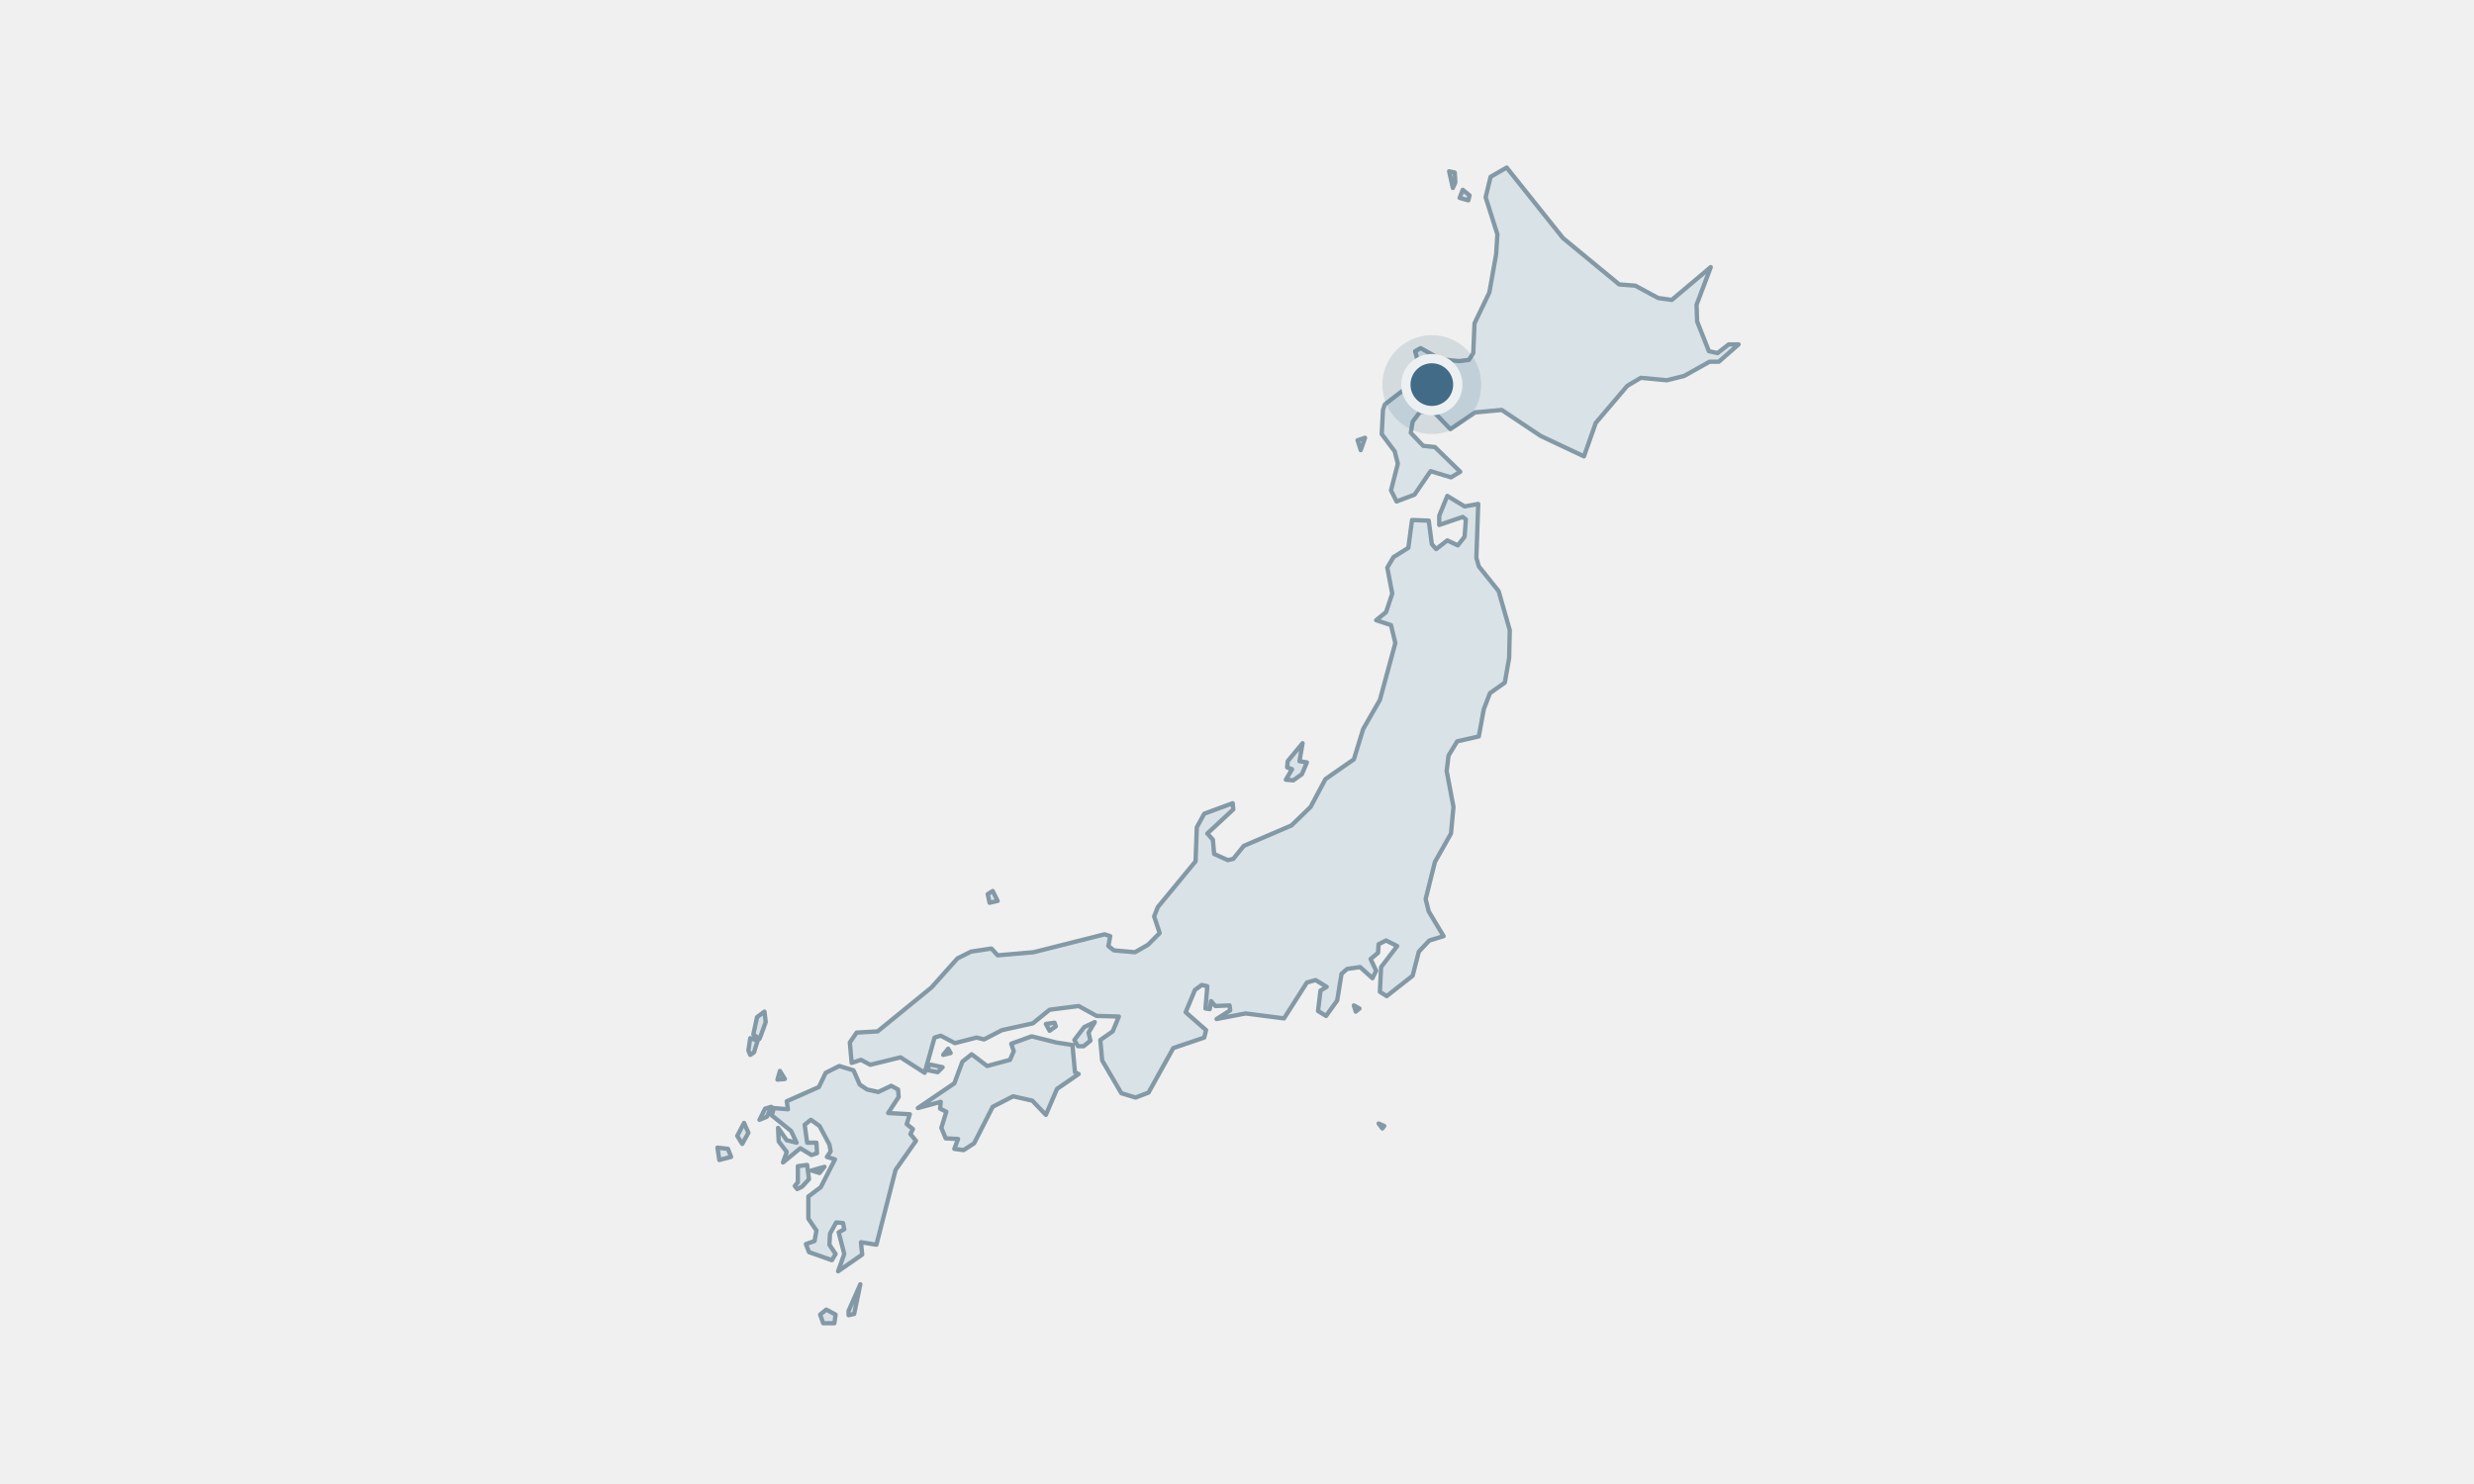
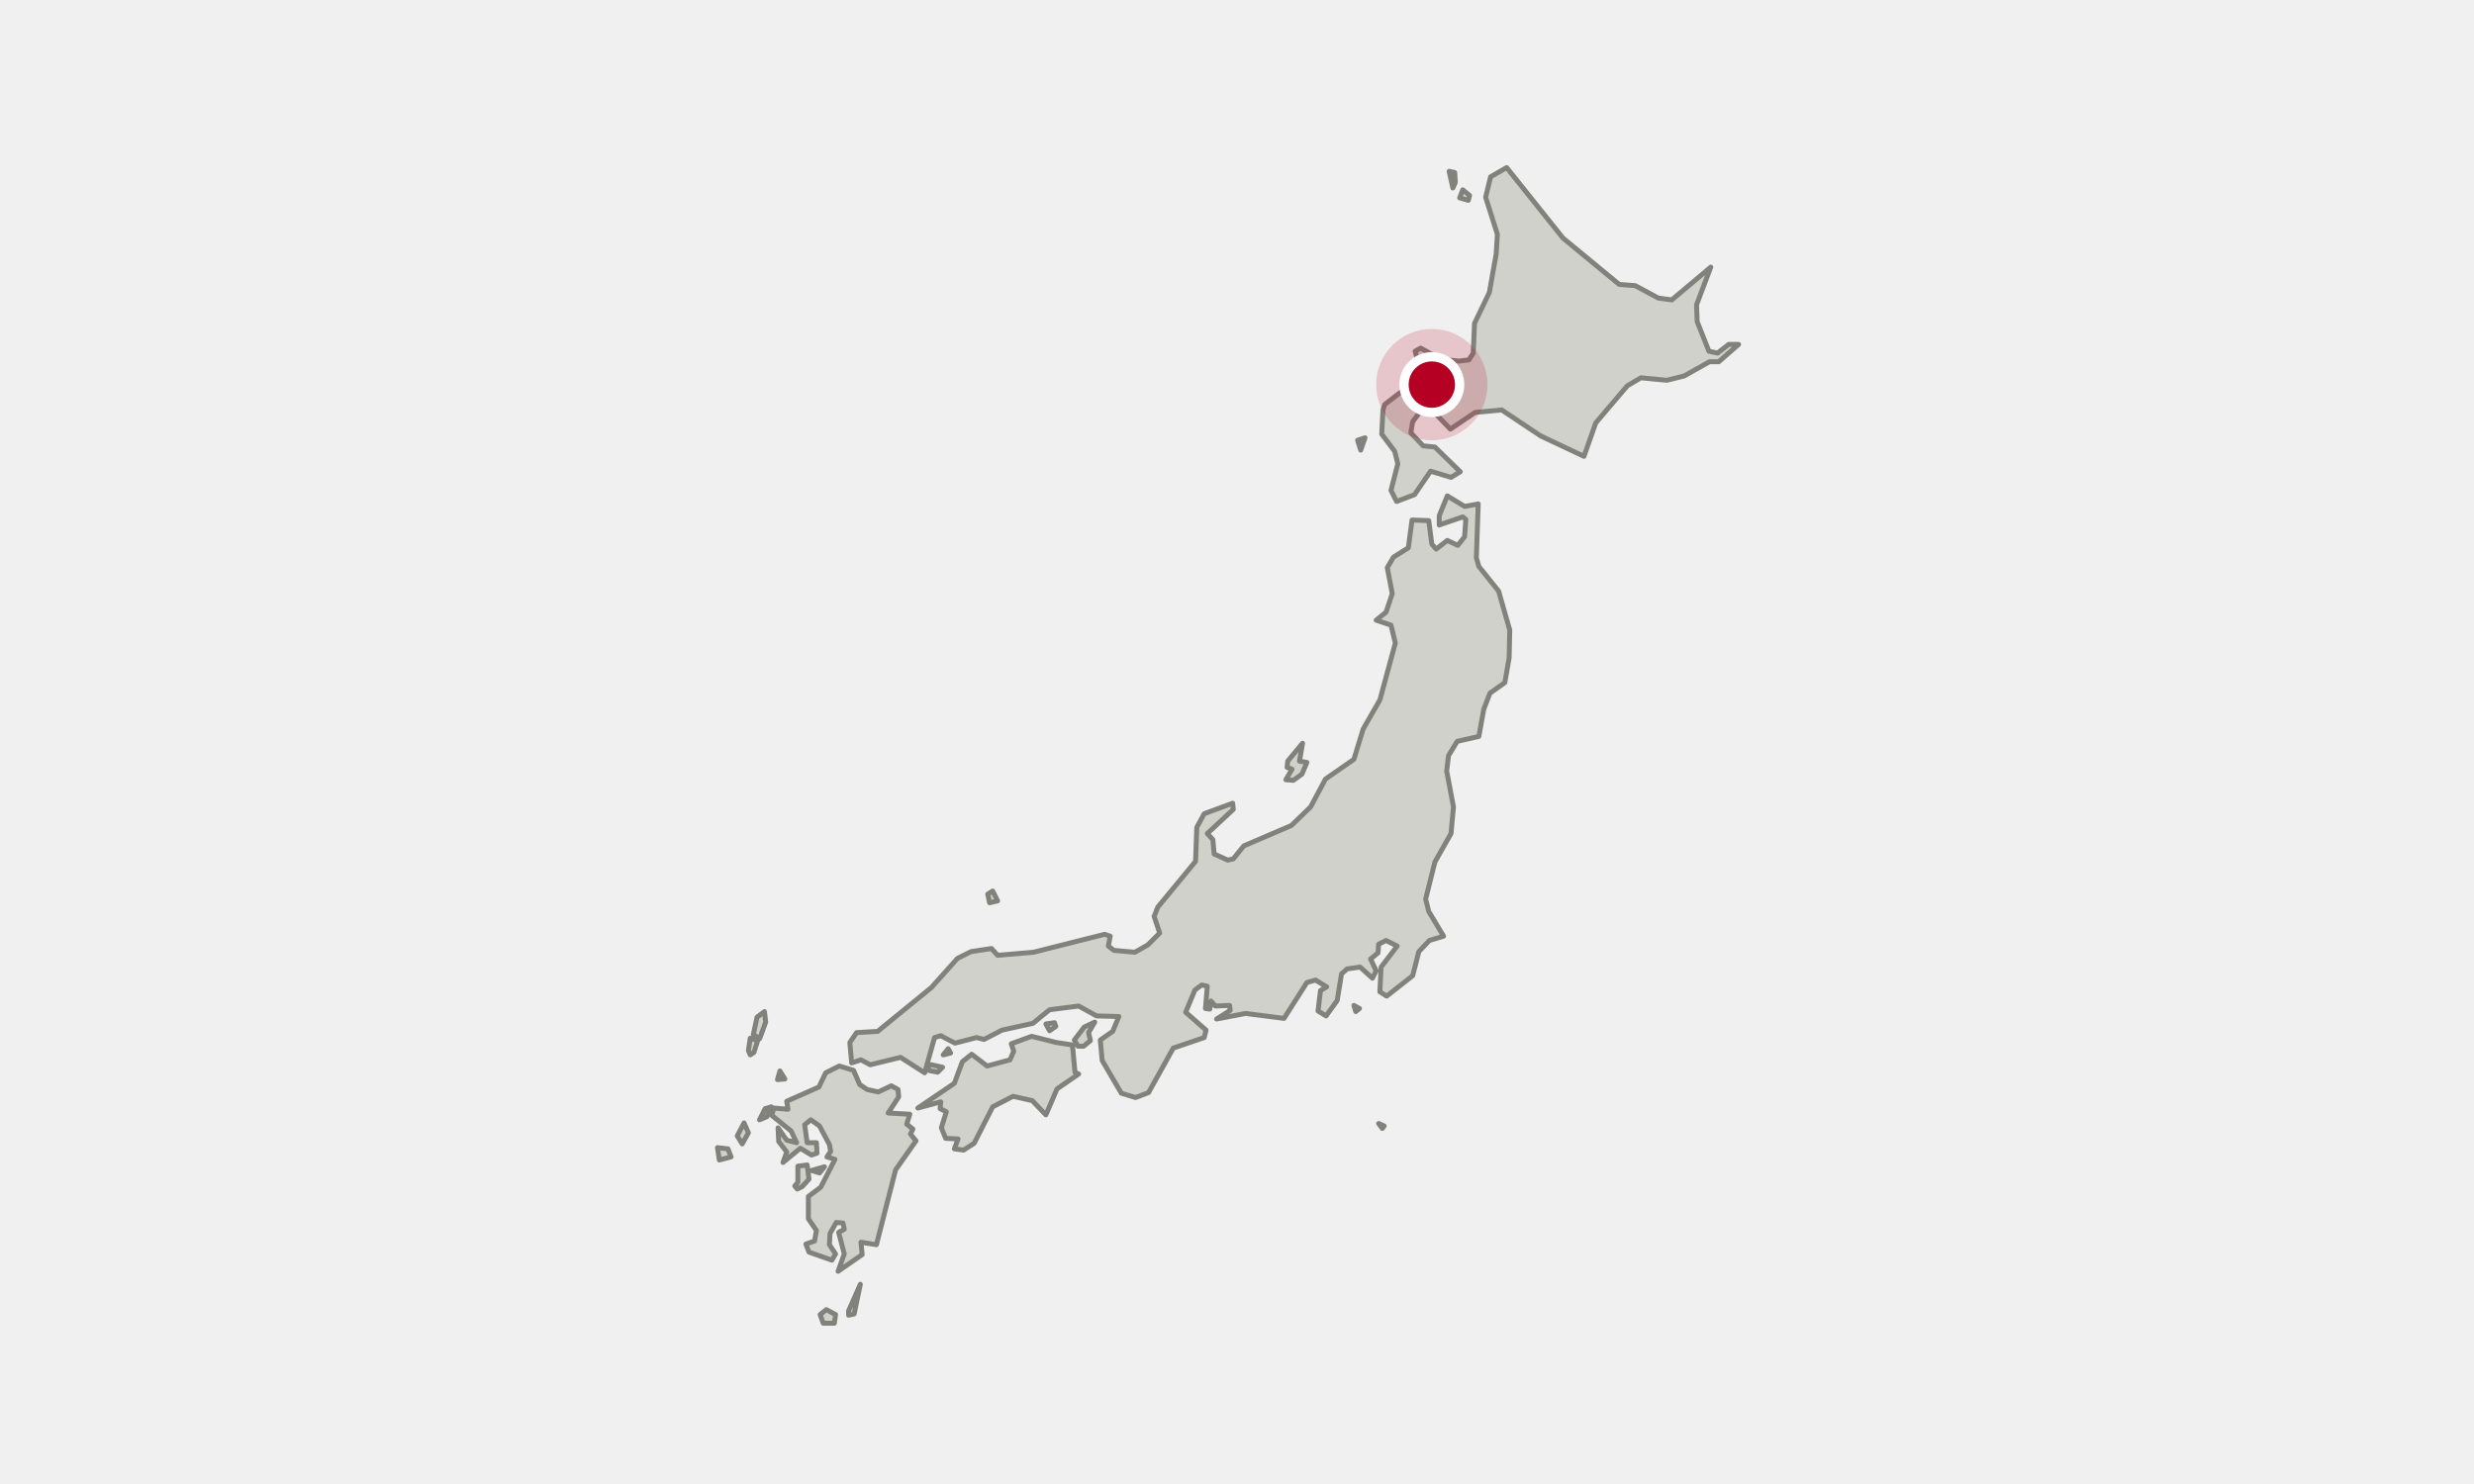
<svg xmlns="http://www.w3.org/2000/svg" width="400" height="240" viewBox="0 0 400 240">
-   <g fill="#d9e2e7" stroke="#8399a6" stroke-width=".7" stroke-linejoin="round" fill-rule="evenodd">
+   <g fill="#d1d1cc" stroke="#82827c" stroke-width=".8" stroke-linejoin="round" fill-rule="evenodd">
    <path data-country="JPN" d="M161.3,145.7 160,146 159.7,144.6 160.5,144.1 161.3,145.7ZM209.1,126.2 207.9,126.1 208.9,124.4 208.1,124.1 208.2,123.1 210.6,120.2 210.1,123.1 211.3,123.3 210.5,125.2 209.1,126.2ZM176.3,168.3 175.2,169.2 174.3,169.2 173.7,168.2 175.3,166.1 177,165.3 176,167 176.3,168.3ZM134.9,214 133.1,214 132.6,212.6 133.6,211.8 135.1,212.6 134.9,214ZM138.1,212.5 137.2,212.7 137.2,212 139.1,207.7 138.1,212.5ZM129.7,191.9 128.9,192.3 128.5,191.8 129,191.2 129,188.6 130.5,188.4 130.8,190.7 129.7,191.9ZM121.9,170.2 121.3,170.6 121,169.9 121.3,167.9 122.5,168.3 121.9,170.2ZM123,167.5 122.8,168 121.8,167.3 122.4,164.5 123.6,163.6 123.8,165.3 123,167.5ZM116,185.6 117.7,185.8 118.2,187.1 116.3,187.6 116,185.6ZM132.5,189.7 131.2,189.3 133.3,188.7 132.5,189.7ZM235.3,29.5 234.9,30.4 234.3,27.7 235.2,27.9 235.3,29.5ZM237.4,32.4 236,32 236.5,30.7 237.6,31.6 237.4,32.4ZM220,72.8 219.5,71.2 220.7,70.8 220,72.8ZM170.7,166 169.7,166.7 169.1,165.6 170.5,165.4 170.7,166ZM219.8,163.1 219.2,163.6 218.9,162.6 219.8,163.1ZM120,185 119.2,183.7 120.3,181.6 121,183.2 120,185ZM124,180.6 122.8,181.1 123.7,179.3 124.7,179 124,180.6ZM126.9,174.5 125.7,174.6 126.1,173.2 126.9,174.5ZM153.7,170.3 152.5,170.6 153.3,169.6 153.7,170.3ZM150.6,172.2 152.4,172.6 151.6,173.4 150.1,173.1 150.1,172.2 150.6,172.2ZM261.8,46 264.4,46.2 268.1,48.2 270.3,48.5 276.6,43.2 274.3,49.3 274.4,52 276.3,56.8 277.7,57.1 279.5,55.7 281.1,55.7 277.9,58.5 276.4,58.5 272.3,60.8 269.5,61.5 265.3,61.1 263.1,62.4 258,68.4 256.1,73.8 249.1,70.5 242.8,66.3 238.5,66.7 234.5,69.4 231.8,66.6 229.6,66.6 228.4,68.2 228.1,70 230.1,72.1 232,72.3 236.1,76.3 234.6,77.2 231.3,76.2 228.7,80 225.8,81.1 224.9,79.3 226,75 225.5,73 223.4,70.2 223.6,66.3 223.9,65.4 229.1,61.4 229.7,60.1 228.8,56.8 229.7,56.3 232.9,58.1 235.9,58.4 237.5,58.2 238.2,57.1 238.4,52.3 240.8,47.3 241.9,41.1 242.1,37.9 240.2,31.9 241,28.6 243.6,27.1 252.7,38.5 261.8,46ZM140.2,176.2 142,176.6 144.1,175.6 145.2,176.2 145.3,177.4 143.6,180 147.1,180.2 146.6,181.8 147.6,182.6 147.2,183.4 148.1,184.5 144.8,189.2 141.7,201.3 139.2,200.9 139.4,202.9 135.5,205.6 136.5,202.8 135.6,199.3 136.5,198.8 136.3,197.8 135.2,197.7 134.2,199.5 134.1,201.3 135.1,202.8 134.5,203.8 130.8,202.5 130.3,201.2 131.7,200.7 132,199 130.7,197.1 130.7,193.5 132.7,192 135,187.5 133.7,187.1 134.3,186.2 134.1,185.1 132.5,182.1 131.1,181.1 130.1,181.9 130.5,184.8 132,184.8 132.1,186.5 131.2,186.8 129.4,185.7 126.6,188 127.2,186.3 125.9,184.6 125.8,182.4 127.2,184.4 128.8,184.8 127.9,182.9 124.8,180.4 125.1,179.2 127.4,179.4 127.2,178.1 132.4,175.8 133.5,173.5 135.7,172.4 138,173.1 139,175.4 140.2,176.2ZM170.8,168.6 173.4,169 173.8,173.4 174.4,173.7 170.9,176.1 169.1,180.3 166.9,178 163.8,177.3 160.5,179 157.5,184.9 155.8,186 154.3,185.8 154.9,184.2 152.9,184.1 152.2,182.4 153,179.8 152,179.3 152.1,178.2 148.4,179.2 154.3,175.2 155.6,171.7 157.1,170.5 159.6,172.4 163.3,171.4 163.9,170 163.5,168.8 166.8,167.6 170.8,168.6ZM236.8,81.9 239,81.5 238.7,90.2 239.1,91.6 242.3,95.6 244.1,101.9 244,106.4 243.3,110.4 240.9,112.1 239.9,114.7 239.1,119.1 235.6,119.9 234.2,122.2 233.9,124.7 235,130.5 234.6,134.8 232,139.4 230.5,145.4 231,147.4 233.4,151.4 231.1,152.1 229.4,153.9 228.4,157.8 224.2,161.1 223.1,160.4 223.3,156.4 225.9,153 224.1,152.1 222.9,152.7 222.8,154.1 221.6,155.1 222.5,157 221.9,158.2 219.9,156.4 217.8,156.7 216.9,157.5 216.2,161.8 214.4,164.3 213.1,163.5 213.5,160.2 214.5,159.6 212.7,158.5 211.3,158.9 207.6,164.7 201.4,163.9 196.7,164.8 198.9,163.4 198.8,162.6 196.5,162.7 195.8,161.9 195.6,163.2 194.9,163.1 195.2,159.5 194.3,159.3 193.2,160.1 191.7,163.7 195,166.6 194.7,167.8 189.7,169.5 185.7,176.7 183.6,177.5 181.3,176.8 178.2,171.5 177.9,168.2 179.9,166.8 180.9,164.4 177.3,164.3 174.4,162.7 169.7,163.3 167,165.5 162,166.6 159.1,168.1 157.9,167.8 154.4,168.7 152.1,167.5 151.1,167.8 149.5,173.5 145.6,171 140.7,172.2 139.2,171.4 137.7,171.9 137.4,168.6 138.5,167 141.9,166.8 150.6,159.7 154.8,155 157,153.9 160.3,153.4 161.3,154.5 167.1,154 178.6,151.1 179.5,151.4 179.2,153 180.1,153.7 183.5,154 185.6,152.8 187.5,150.9 186.6,148.2 187.2,146.7 193.3,139.3 193.5,133.8 194.7,131.6 199.3,129.9 199.4,130.9 195.2,134.8 196.1,135.8 196.3,138.1 198.5,139.1 199.4,138.9 201.1,136.8 208.8,133.5 211.9,130.5 214.3,126 218.9,122.8 220.4,117.9 223.1,113.2 225.6,104 224.9,101.1 222.5,100.3 224.1,99 225.1,96 224.3,91.8 225.3,90.1 227.7,88.6 228.3,84.1 231,84.2 231.5,88 232.2,88.8 234,87.4 235.7,88.2 236.8,86.8 237,84 236.5,83.6 232.7,84.9 232.7,83.4 234,80.2 236.8,81.9ZM223.5,182.5 222.9,181.7 223.8,182.1 223.5,182.5Z" />
  </g>
  <g data-coordinates="140.682,42.894">
-     <circle cx="231.5" cy="62.2" r="8" fill="#426b87" opacity=".16" />
-     <circle cx="231.5" cy="62.2" r="4.2" fill="#426b87" stroke="#edf0f1" stroke-width="1.5" />
+     <circle cx="231.5" cy="62.2" r="9" fill="#b50024" opacity=".18" />
+     <circle cx="231.5" cy="62.2" r="4.5" fill="#b50024" stroke="#fff" stroke-width="1.5" />
  </g>
</svg>
